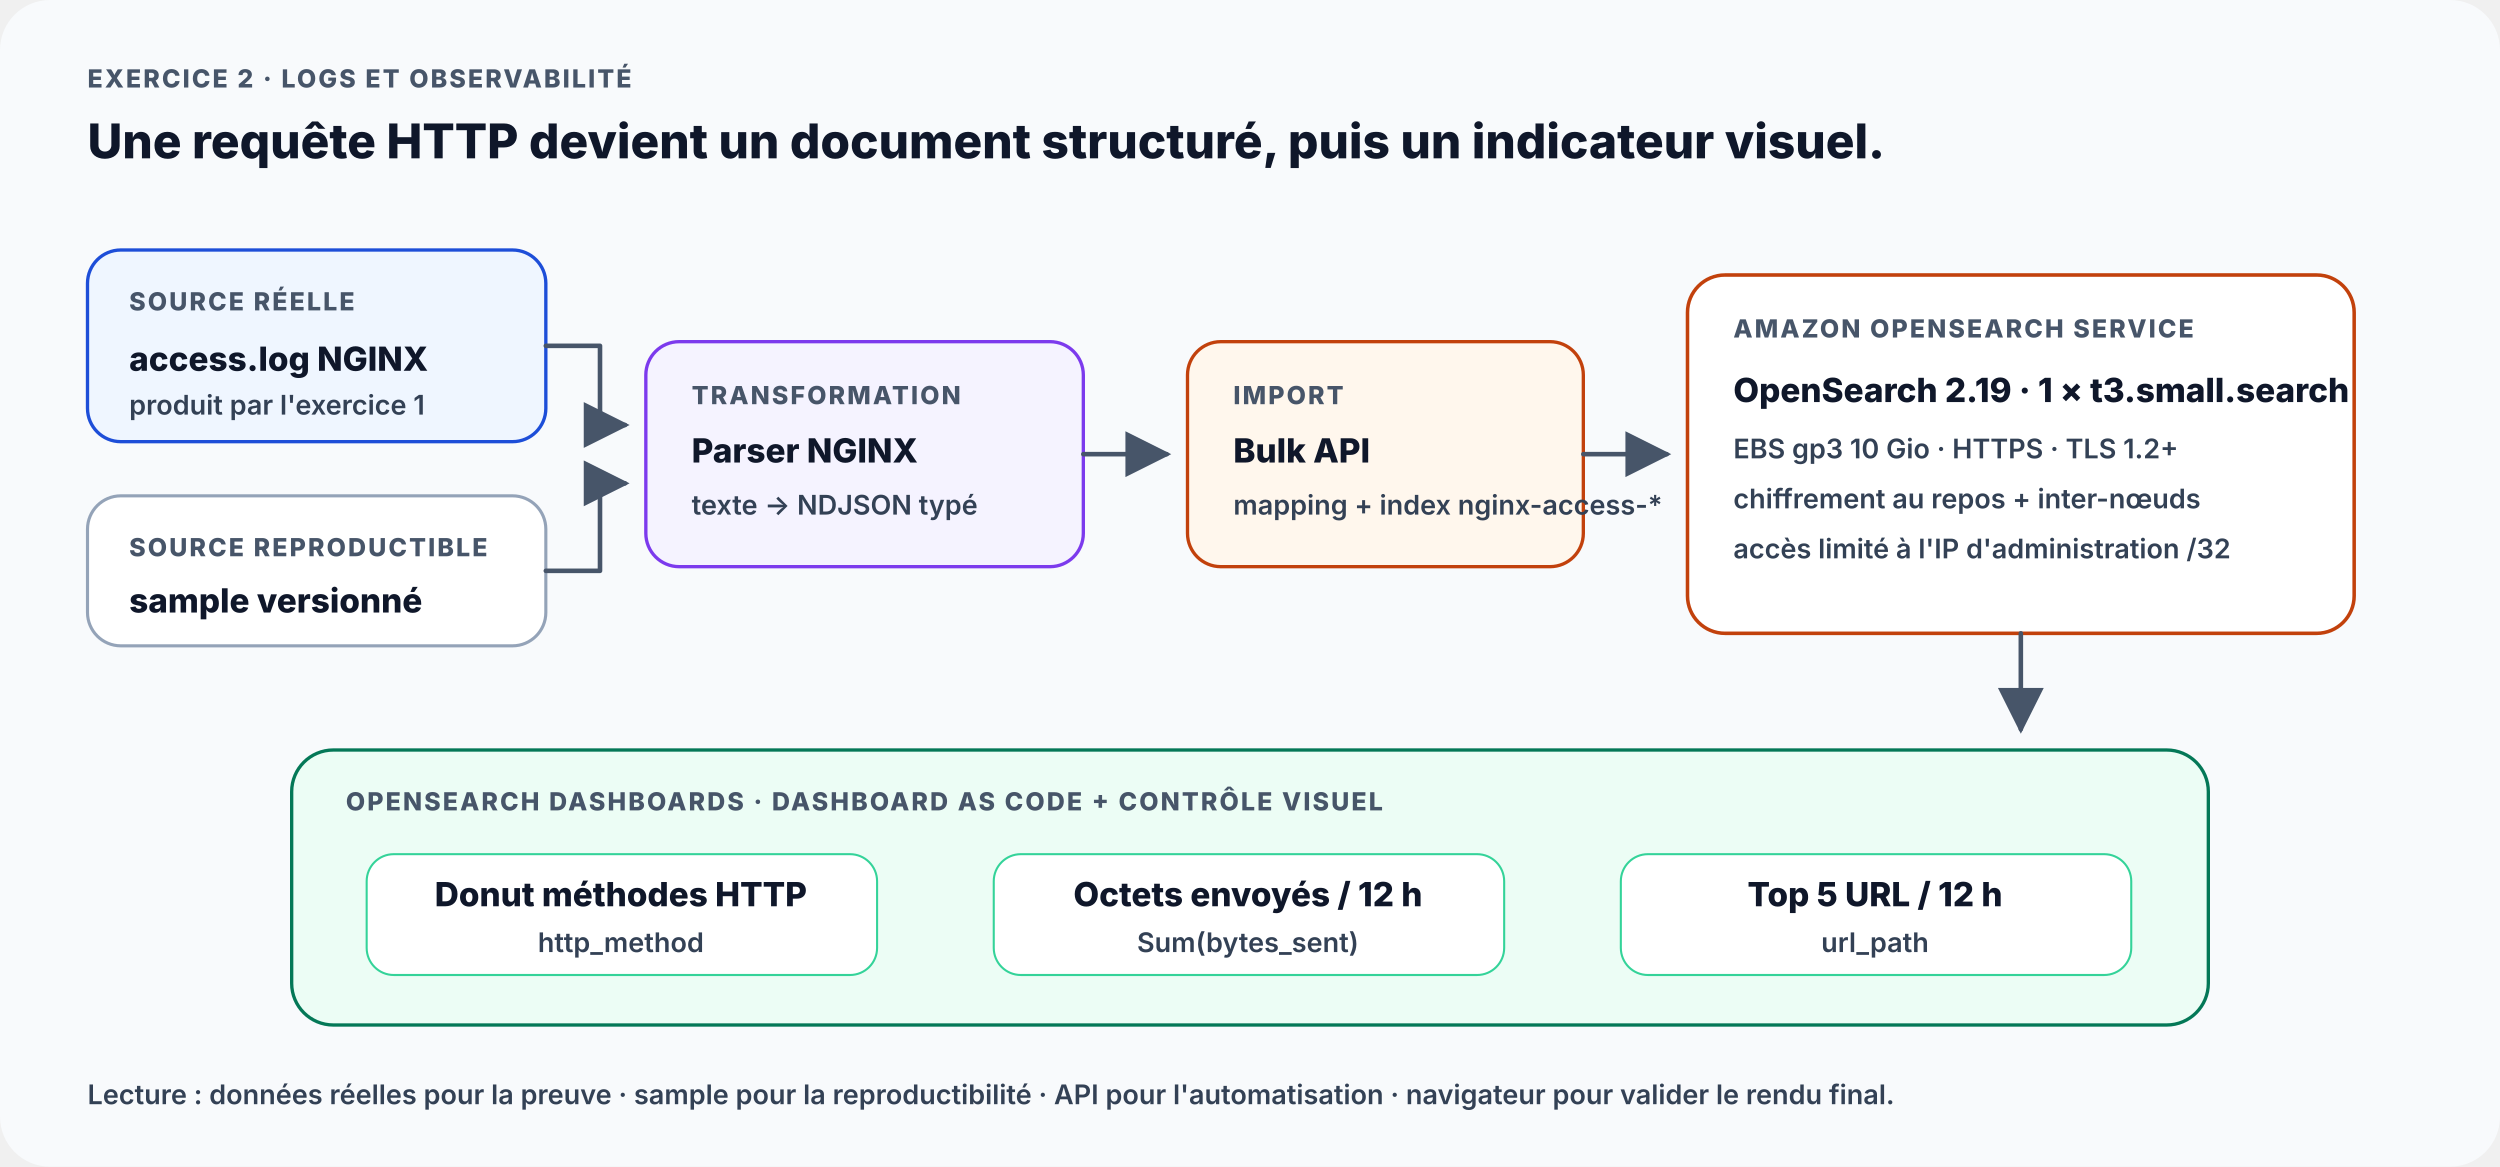
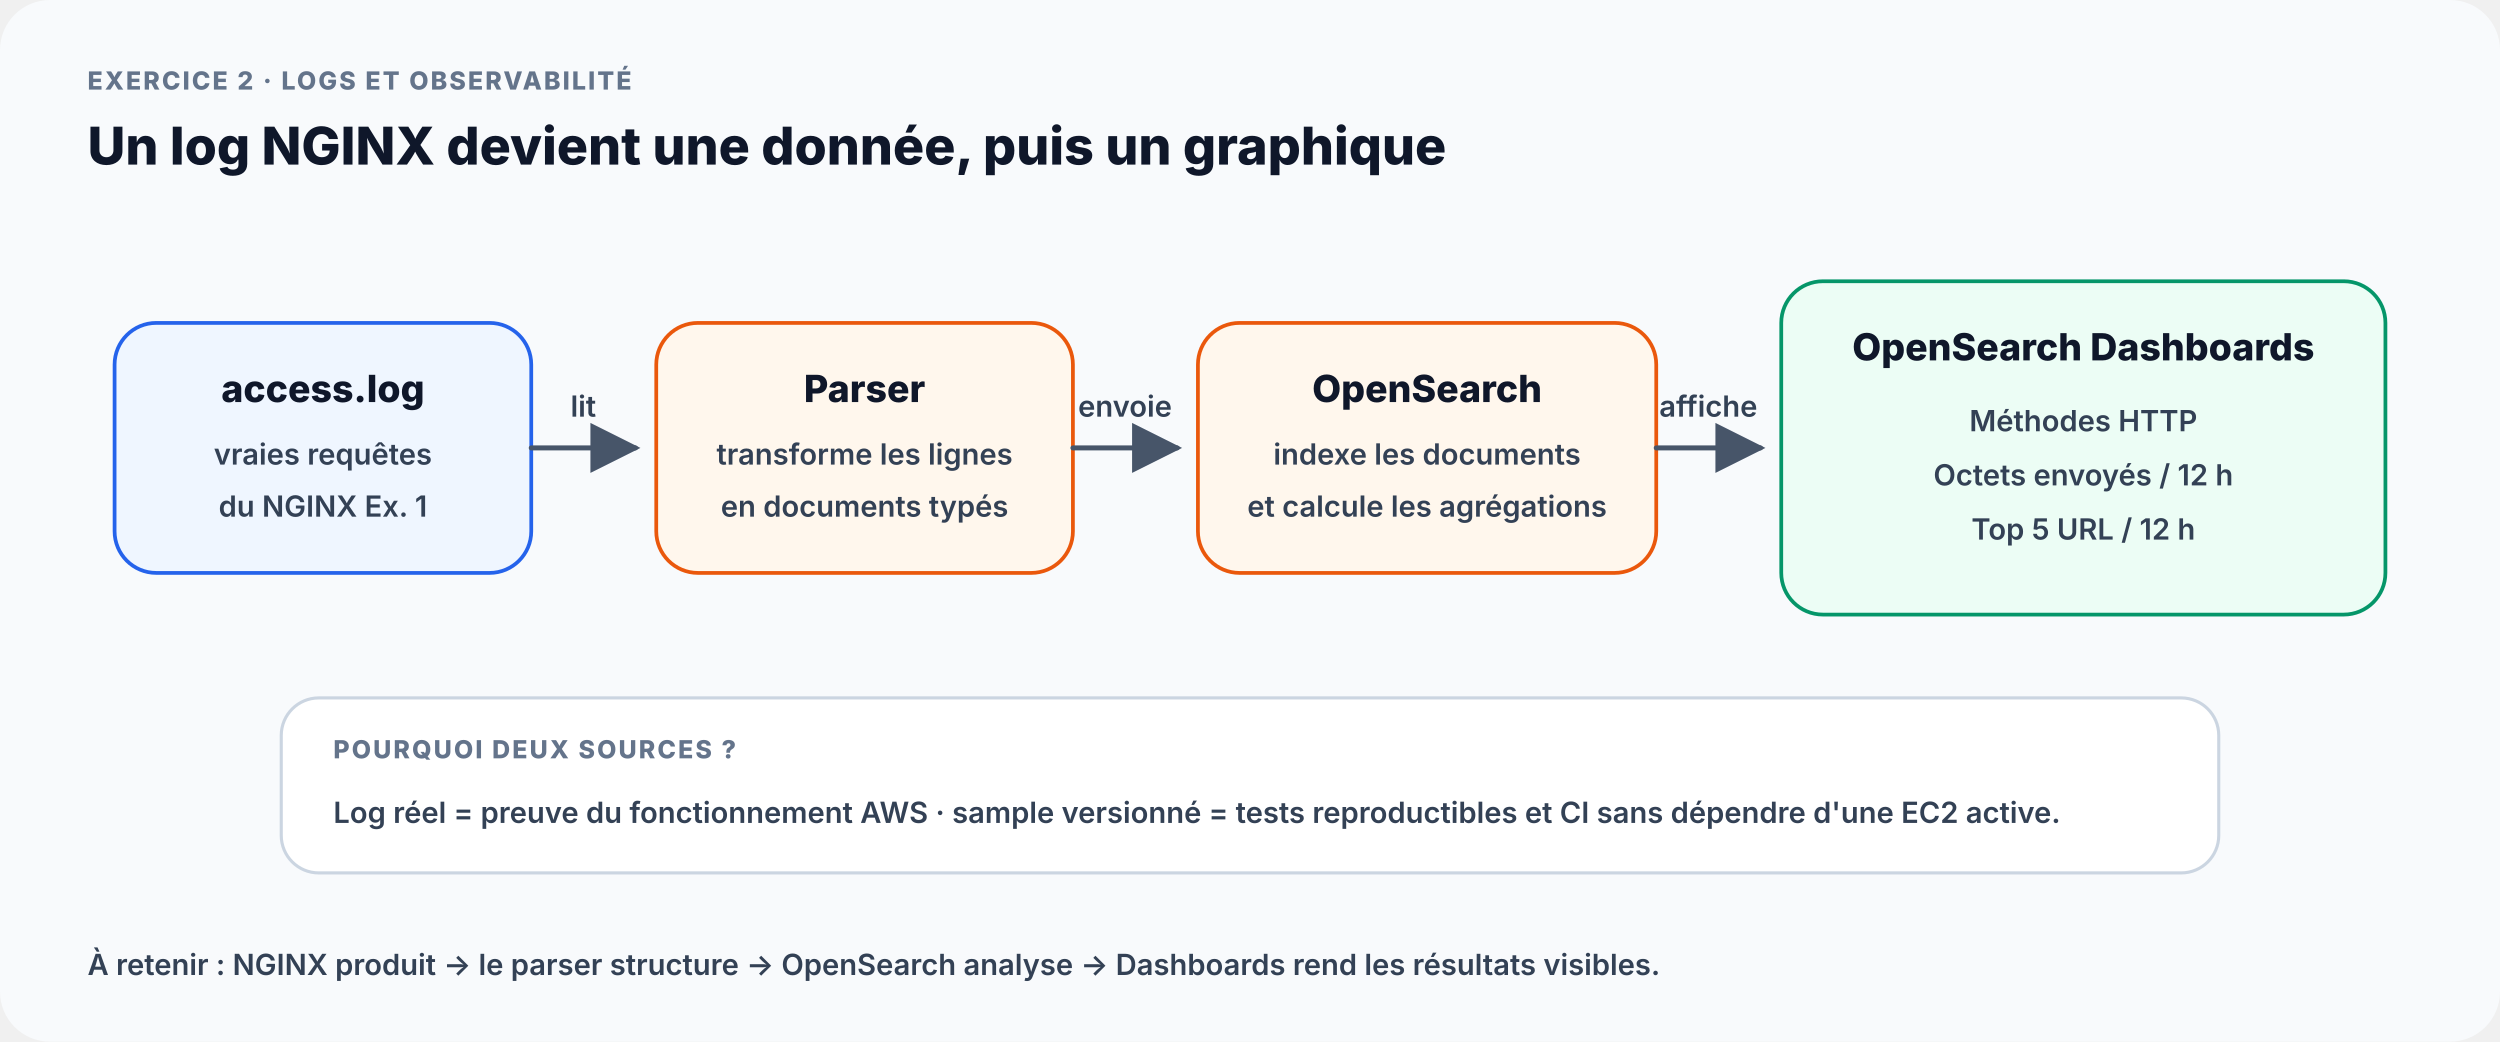
- <svg xmlns="http://www.w3.org/2000/svg" width="1200" height="560" viewBox="0 0 1200 560" role="img" aria-labelledby="title desc">
+ <svg xmlns="http://www.w3.org/2000/svg" width="1200" height="500" viewBox="0 0 1200 500" role="img" aria-labelledby="title desc">
  <defs>
    <marker id="a" markerWidth="10" markerHeight="10" refX="9" refY="5" orient="auto">
      <path d="M0 0L10 5L0 10Z" fill="#475569" />
    </marker>
-     <style>text{font-family:Inter,ui-sans-serif,system-ui,-apple-system,"Segoe UI",sans-serif}.ey{font-size:12px;font-weight:800;letter-spacing:1px;fill:#475569}.h{font-size:23px;font-weight:760;fill:#0f172a}.t{font-size:16px;font-weight:760;fill:#0f172a}.s{font-size:13px;font-weight:560;fill:#334155}.ar{fill:none;stroke:#475569;stroke-width:2.2;stroke-linecap:round;stroke-linejoin:round;marker-end:url(#a)}</style>
+     <style>text{font-family:Inter,ui-sans-serif,system-ui,-apple-system,"Segoe UI",sans-serif}.k{font-size:12px;font-weight:800;letter-spacing:1px;fill:#64748b}.h{font-size:25px;font-weight:760;fill:#0f172a}.t{font-size:18px;font-weight:760;fill:#0f172a}.s{font-size:14px;font-weight:560;fill:#334155}.ar{fill:none;stroke:#475569;stroke-width:2.4;stroke-linecap:round;stroke-linejoin:round;marker-end:url(#a)}</style>
  </defs>
-   <rect width="1200" height="560" rx="24" fill="#f8fafc" />
-   <text x="42" y="42" class="ey">EXERCICE 2 · LOGS ET OBSERVABILITÉ</text>
-   <text x="42" y="76" class="h">Une requête HTTP devient un document structuré, puis un indicateur visuel.</text>
-   <rect x="42" y="120" width="220" height="92" rx="16" fill="#eff6ff" stroke="#1d4ed8" stroke-width="1.6" />
-   <text x="62" y="149" class="ey">SOURCE RÉELLE</text>
-   <text x="62" y="178" class="t">access.log NGINX</text>
-   <text x="62" y="199" class="s">produit par l'exercice 1</text>
-   <rect x="42" y="238" width="220" height="72" rx="16" fill="#fff" stroke="#94a3b8" stroke-width="1.5" />
-   <text x="62" y="267" class="ey">SOURCE REPRODUCTIBLE</text>
-   <text x="62" y="294" class="t">sample versionné</text>
-   <rect x="310" y="164" width="210" height="108" rx="16" fill="#f5f3ff" stroke="#7c3aed" stroke-width="1.6" />
-   <text x="332" y="194" class="ey">TRANSFORMATION</text>
-   <text x="332" y="222" class="t">Parser NGINX</text>
-   <text x="332" y="247" class="s">texte → NDJSON typé</text>
-   <path d="M262 166H288V204H300" class="ar" />
-   <path d="M262 274H288V232H300" class="ar" />
-   <rect x="570" y="164" width="190" height="108" rx="16" fill="#fff7ed" stroke="#c2410c" stroke-width="1.6" />
-   <text x="592" y="194" class="ey">IMPORT</text>
-   <text x="592" y="222" class="t">Bulk API</text>
-   <text x="592" y="247" class="s">mapping + index nginx-access-*</text>
-   <path d="M520 218H560" class="ar" />
-   <rect x="810" y="132" width="320" height="172" rx="18" fill="#fff" stroke="#c2410c" stroke-width="1.7" />
-   <text x="832" y="162" class="ey">AMAZON OPENSEARCH SERVICE</text>
-   <text x="832" y="193" class="t">OpenSearch 2.19 · 1 × t3.small.search</text>
-   <text x="832" y="220" class="s">EBS gp3 10 Gio · HTTPS · TLS 1.2+</text>
-   <text x="832" y="244" class="s">chiffrement au repos + inter-nœuds</text>
-   <text x="832" y="268" class="s">accès limité à l'IP d'administration /32</text>
-   <path d="M760 218H800" class="ar" />
-   <rect x="140" y="360" width="920" height="132" rx="20" fill="#ecfdf5" stroke="#047857" stroke-width="1.6" />
-   <text x="166" y="389" class="ey">OPENSEARCH DASHBOARDS · DASHBOARD AS CODE + CONTRÔLE VISUEL</text>
-   <rect x="176" y="410" width="245" height="58" rx="13" fill="#fff" stroke="#34d399" />
-   <text x="298" y="435" class="t" text-anchor="middle">Donut méthodes HTTP</text>
-   <text x="298" y="457" class="s" text-anchor="middle">http_method</text>
-   <rect x="477" y="410" width="245" height="58" rx="13" fill="#fff" stroke="#34d399" />
-   <text x="599" y="435" class="t" text-anchor="middle">Octets envoyés / 12 h</text>
-   <text x="599" y="457" class="s" text-anchor="middle">Sum(bytes_sent)</text>
-   <rect x="778" y="410" width="245" height="58" rx="13" fill="#fff" stroke="#34d399" />
-   <text x="900" y="435" class="t" text-anchor="middle">Top 5 URL / 12 h</text>
-   <text x="900" y="457" class="s" text-anchor="middle">url_path</text>
-   <path d="M970 304V350" class="ar" />
-   <text x="42" y="530" class="s">Lecture : données réelles pour la preuve · sample pour la reproductibilité · API pour l'automatisation · navigateur pour valider le rendu final.</text>
+   <rect width="1200" height="500" rx="24" fill="#f8fafc" />
+   <text x="42" y="43" class="k">EXERCICE 2 · LOGS ET OBSERVABILITÉ</text>
+   <text x="42" y="79" class="h">Un log NGINX devient une donnée, puis un graphique</text>
+   <rect x="55" y="155" width="200" height="120" rx="20" fill="#eff6ff" stroke="#2563eb" stroke-width="1.8" />
+   <text x="155" y="193" class="t" text-anchor="middle">access.log</text>
+   <text x="155" y="223" class="s" text-anchor="middle">vraies requêtes</text>
+   <text x="155" y="248" class="s" text-anchor="middle">du NGINX Ex. 1</text>
+   <rect x="315" y="155" width="200" height="120" rx="20" fill="#fff7ed" stroke="#ea580c" stroke-width="1.8" />
+   <text x="415" y="193" class="t" text-anchor="middle">Parser</text>
+   <text x="415" y="223" class="s" text-anchor="middle">transforme les lignes</text>
+   <text x="415" y="248" class="s" text-anchor="middle">en documents typés</text>
+   <rect x="575" y="155" width="220" height="120" rx="20" fill="#fff7ed" stroke="#ea580c" stroke-width="1.8" />
+   <text x="685" y="193" class="t" text-anchor="middle">OpenSearch</text>
+   <text x="685" y="223" class="s" text-anchor="middle">indexe les documents</text>
+   <text x="685" y="248" class="s" text-anchor="middle">et calcule les agrégations</text>
+   <rect x="855" y="135" width="290" height="160" rx="20" fill="#ecfdf5" stroke="#059669" stroke-width="1.8" />
+   <text x="1000" y="173" class="t" text-anchor="middle">OpenSearch Dashboards</text>
+   <text x="1000" y="207" class="s" text-anchor="middle">Méthodes HTTP</text>
+   <text x="1000" y="233" class="s" text-anchor="middle">Octets envoyés / 12 h</text>
+   <text x="1000" y="259" class="s" text-anchor="middle">Top 5 URL / 12 h</text>
+   <path d="M255 215H305" class="ar" />
+   <path d="M515 215H565" class="ar" />
+   <path d="M795 215H845" class="ar" />
+   <text x="280" y="200" class="s" text-anchor="middle">lit</text>
+   <text x="540" y="200" class="s" text-anchor="middle">envoie</text>
+   <text x="820" y="200" class="s" text-anchor="middle">affiche</text>
+   <rect x="135" y="335" width="930" height="84" rx="18" fill="#fff" stroke="#cbd5e1" stroke-width="1.5" />
+   <text x="160" y="364" class="k">POURQUOI DEUX SOURCES ?</text>
+   <text x="160" y="395" class="s">Log réel = preuve du fonctionnement AWS · sample versionné = tests reproductibles et CI sans dépendre d'une EC2 active.</text>
+   <text x="42" y="468" class="s">À retenir : NGINX produit → le parser structure → OpenSearch analyse → Dashboards rend les résultats visibles.</text>
</svg>
